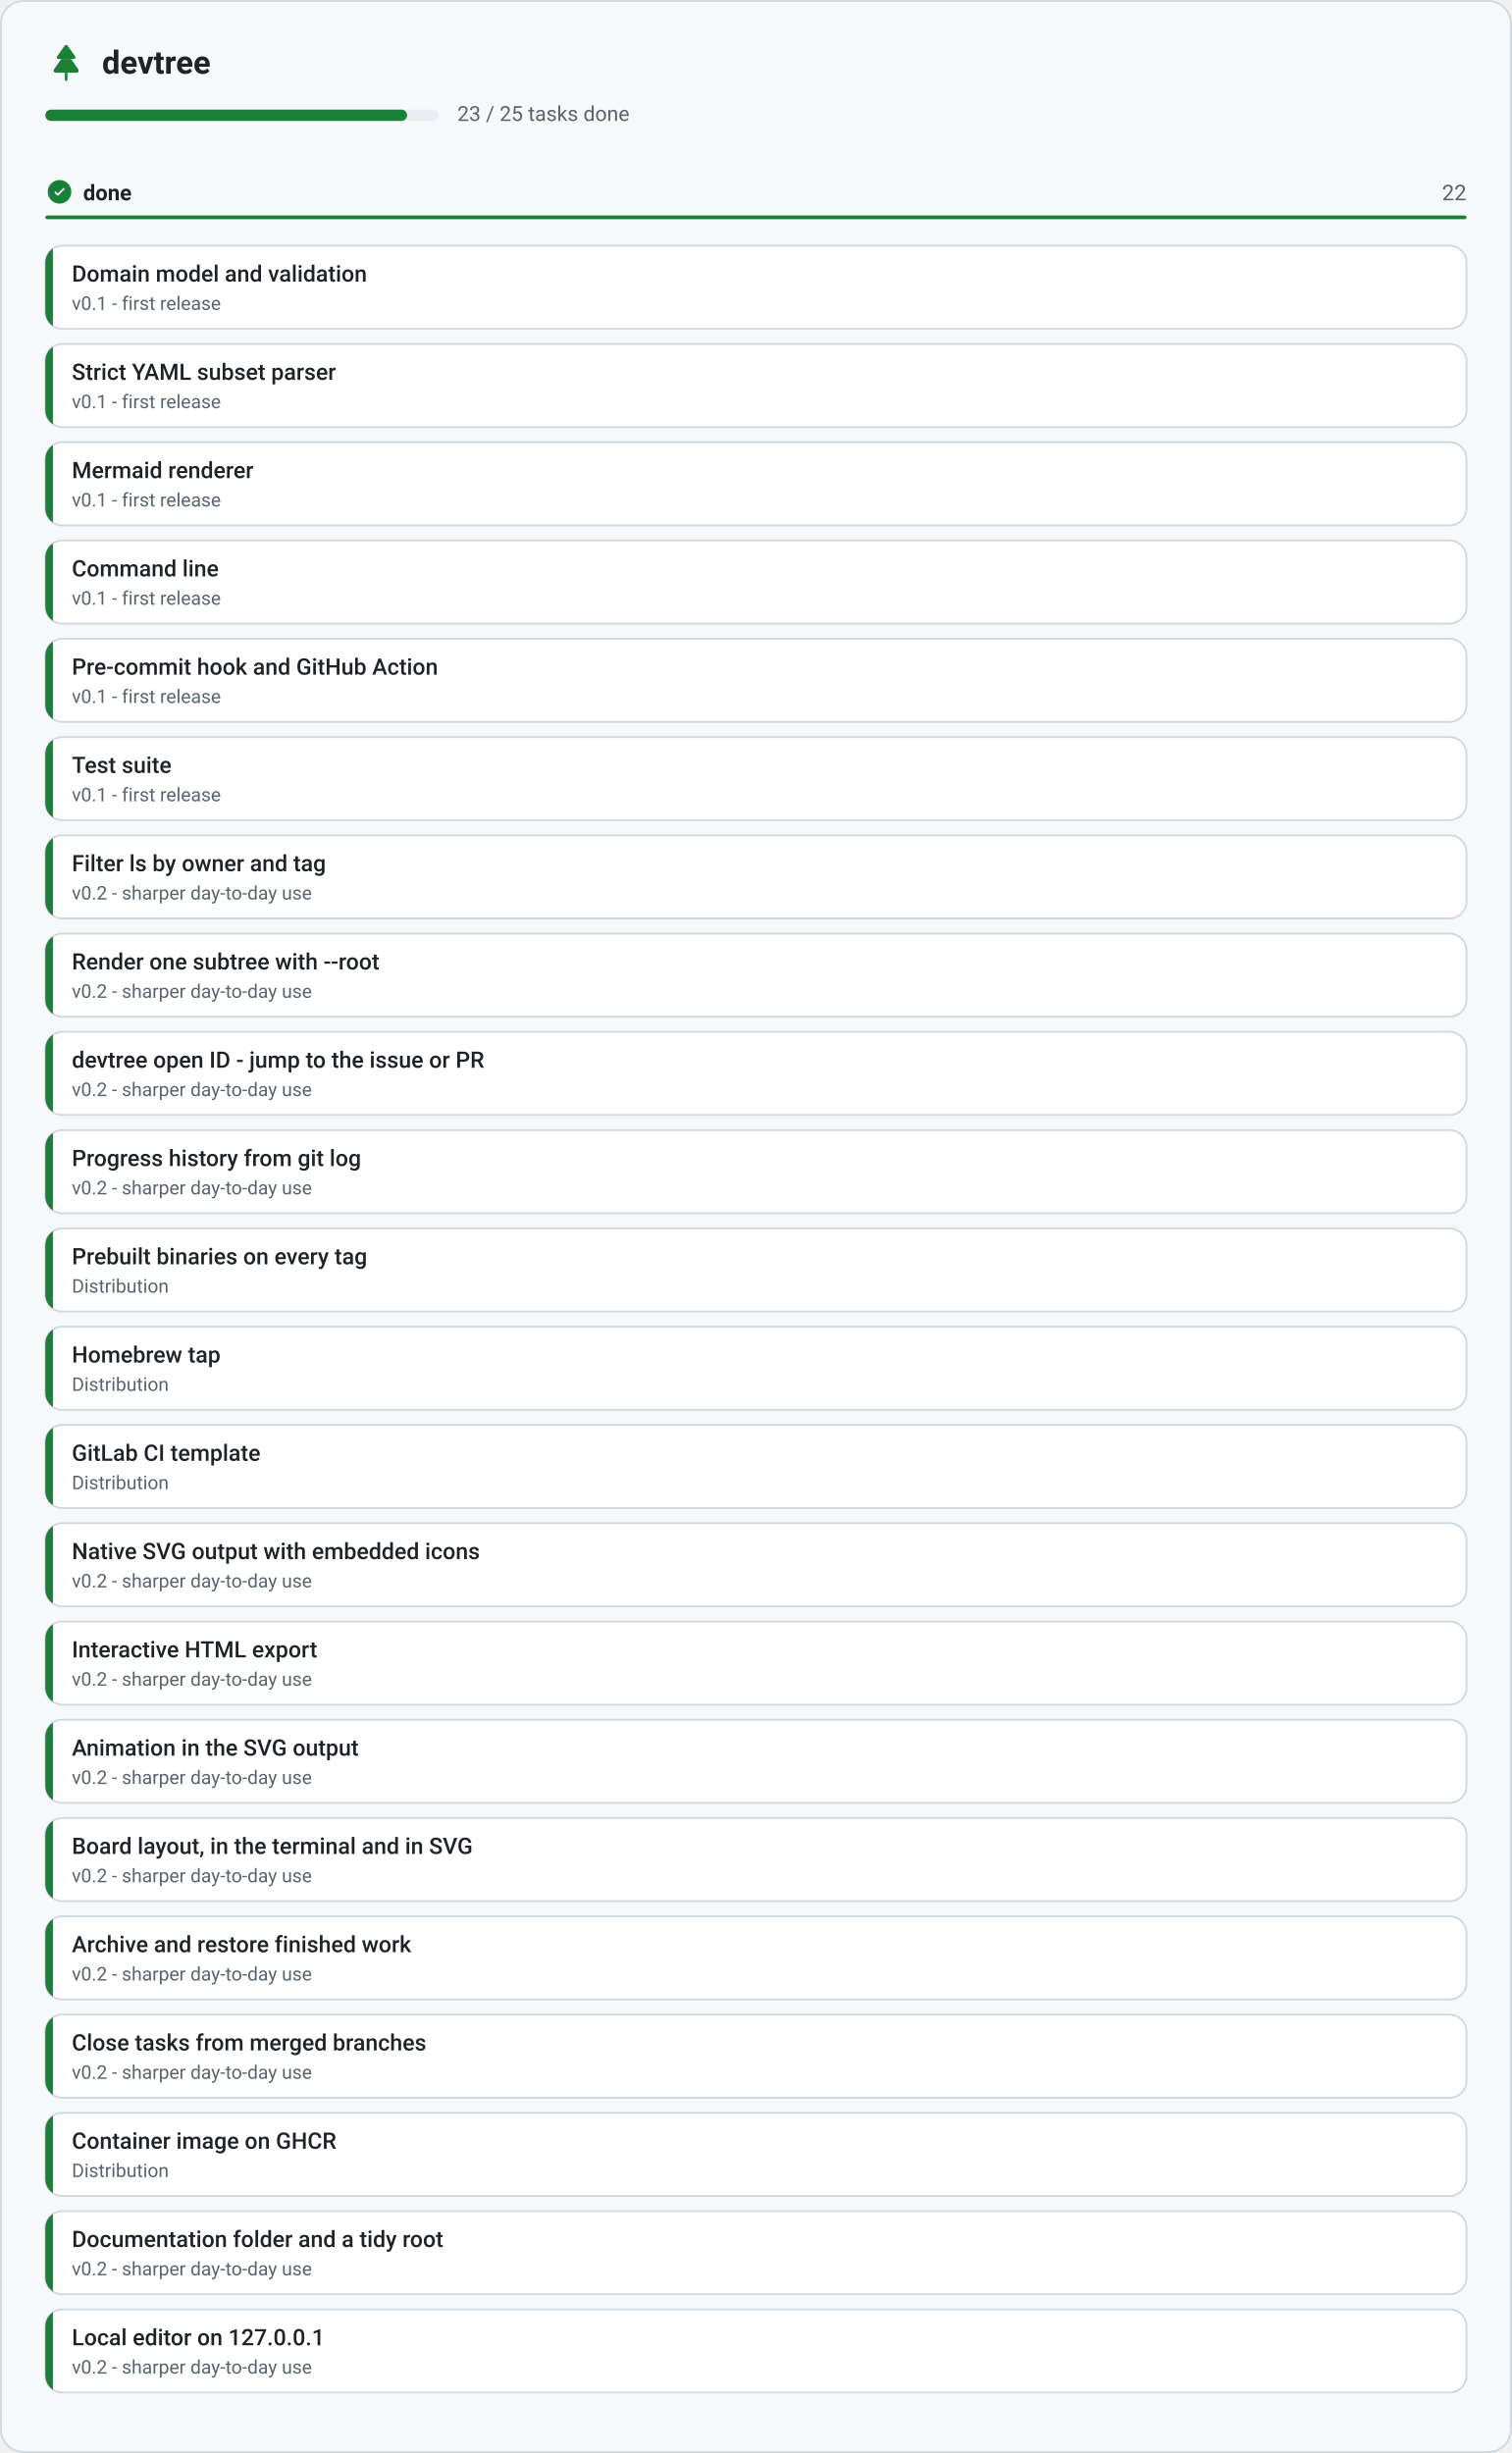
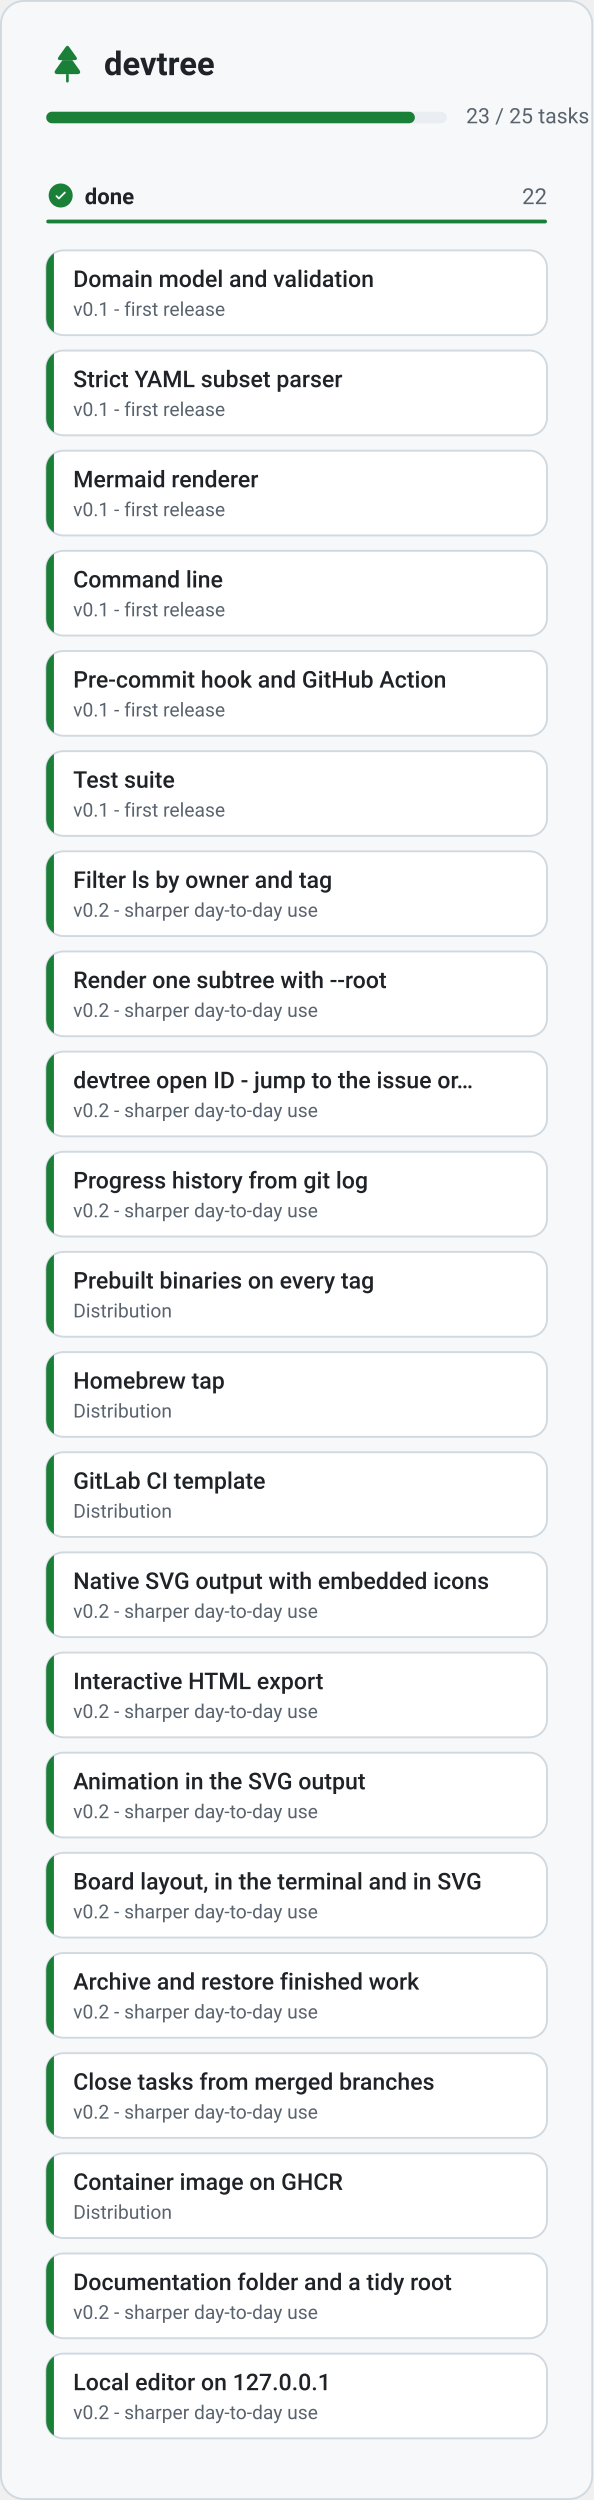
- <svg xmlns="http://www.w3.org/2000/svg" width="800" height="1298" viewBox="0 0 800 1298" font-family="system-ui,-apple-system,'Segoe UI',Roboto,'Helvetica Neue',Arial,sans-serif" role="img" aria-label="devtree board">
+ <svg xmlns="http://www.w3.org/2000/svg" width="308" height="1298" viewBox="0 0 308 1298" font-family="system-ui,-apple-system,'Segoe UI',Roboto,'Helvetica Neue',Arial,sans-serif" role="img" aria-label="devtree board">
  <style>
@keyframes dt-flow { to { stroke-dashoffset: -16 } }
@keyframes dt-grow { from { transform: scaleX(0) } to { transform: scaleX(1) } }
@keyframes dt-spin { to { transform: rotate(360deg) } }
@keyframes dt-rise { from { opacity: 0; transform: translateY(7px) } to { opacity: 1; transform: none } }
@keyframes dt-pulse { 0%, 100% { opacity: 1 } 50% { opacity: .45 } }
@keyframes dt-marquee { from { transform: translateX(-50%) } to { transform: none } }
.dt-flow { animation: dt-flow 1.1s linear infinite }
.dt-grow { animation: dt-grow .9s cubic-bezier(.2,.8,.2,1) both; transform-box: fill-box; transform-origin: left center }
.dt-spin { animation: dt-spin 8s linear infinite; transform-box: fill-box; transform-origin: center }
.dt-rise { animation: dt-rise .55s cubic-bezier(.2,.8,.2,1) backwards }
.dt-pulse { animation: dt-pulse 2.4s ease-in-out infinite }
.dt-marquee { animation: dt-marquee 26s linear infinite; transform-box: fill-box }
@media (prefers-reduced-motion: reduce), print {
  .dt-flow, .dt-grow, .dt-spin, .dt-rise, .dt-pulse, .dt-marquee { animation: none }
}
</style>
  <defs>
    <clipPath id="dt-col-0">
-       <rect x="0" y="0" width="752.0" height="44.0" rx="9" />
+       <rect x="0" y="0" width="260.0" height="44.0" rx="9" />
    </clipPath>
  </defs>
-   <rect x="0.5" y="0.5" width="799.0" height="1297.0" rx="12.0" fill="#f6f8fa" stroke="#d1d9e0" />
+   <rect x="0.5" y="0.5" width="307.0" height="1297.0" rx="12.0" fill="#f6f8fa" stroke="#d1d9e0" />
  <g transform="translate(24.0,22.0) scale(0.9167)" style="color:#1a7f37">
    <path d="M16.169 10.06H7.829C6.649 10.06 6.239 9.27 6.929 8.31L11.099 2.47C11.589 1.77 12.409 1.77 12.899 2.47L17.069 8.31C17.759 9.27 17.349 10.06 16.169 10.06Z" fill="currentColor" />
    <path d="M17.59 17.999H6.41C4.83 17.999 4.29 16.949 5.22 15.669L9.21 10.059H14.79L18.78 15.669C19.71 16.949 19.17 17.999 17.59 17.999Z" fill="currentColor" />
    <path d="M12.75 18V22C12.75 22.41 12.41 22.75 12 22.75C11.59 22.75 11.25 22.41 11.25 22V18H12.75Z" fill="currentColor" />
  </g>
  <text x="54.0" y="39.0" font-size="17" font-weight="600" fill="#1f2328">devtree</text>
  <rect x="24.0" y="58.0" width="208.0" height="6.0" rx="3.0" fill="#eaeef2" />
  <rect x="24.0" y="58.0" width="191.4" height="6.0" rx="3.0" fill="#1a7f37" class="dt-grow" />
  <text x="242.0" y="64.0" font-size="11" fill="#59636e">23 / 25 tasks done</text>
  <g transform="translate(24.0,94.0) scale(0.625)" style="color:#1a7f37">
    <path fill-rule="evenodd" clip-rule="evenodd" d="M22 12C22 17.523 17.523 22 12 22C6.477 22 2 17.523 2 12C2 6.477 6.477 2 12 2C17.523 2 22 6.477 22 12ZM16.03 8.97C16.323 9.263 16.323 9.737 16.03 10.03L11.03 15.03C10.737 15.323 10.263 15.323 9.97 15.03L7.97 13.03C7.677 12.737 7.677 12.263 7.97 11.97C8.263 11.677 8.737 11.677 9.03 11.97L10.5 13.439L12.735 11.204L14.97 8.97C15.263 8.677 15.737 8.677 16.03 8.97Z" fill="currentColor" />
  </g>
  <text x="44.0" y="106.0" font-size="11.5" fill="#1f2328" font-weight="600">done</text>
-   <text x="776.0" y="106.0" font-size="11.5" fill="#59636e" text-anchor="end">22</text>
-   <rect x="24.0" y="114.0" width="752.0" height="2.0" rx="1.0" fill="#1a7f37" />
+   <text x="284.0" y="106.0" font-size="11.5" fill="#59636e" text-anchor="end">22</text>
+   <rect x="24.0" y="114.0" width="260.0" height="2.0" rx="1.0" fill="#1a7f37" />
  <g class="dt-rise" style="animation-delay:0.00s">
-     <rect x="24.0" y="130.0" width="752.0" height="44.0" rx="9.0" fill="#ffffff" stroke="#d1d9e0" />
+     <rect x="24.0" y="130.0" width="260.0" height="44.0" rx="9.0" fill="#ffffff" stroke="#d1d9e0" />
    <g transform="translate(24.0,130.0)" clip-path="url(#dt-col-0)">
      <rect x="0.0" y="0.0" width="4.0" height="44.0" rx="0.0" fill="#1a7f37" />
    </g>
    <text x="38.0" y="149.0" font-size="12.0" fill="#1f2328" font-weight="500">Domain model and validation</text>
    <text x="38.0" y="164.0" font-size="10.0" fill="#59636e">v0.1 - first release</text>
  </g>
  <g class="dt-rise" style="animation-delay:0.04s">
-     <rect x="24.0" y="182.0" width="752.0" height="44.0" rx="9.0" fill="#ffffff" stroke="#d1d9e0" />
+     <rect x="24.0" y="182.0" width="260.0" height="44.0" rx="9.0" fill="#ffffff" stroke="#d1d9e0" />
    <g transform="translate(24.0,182.0)" clip-path="url(#dt-col-0)">
      <rect x="0.0" y="0.0" width="4.0" height="44.0" rx="0.0" fill="#1a7f37" />
    </g>
    <text x="38.0" y="201.0" font-size="12.0" fill="#1f2328" font-weight="500">Strict YAML subset parser</text>
    <text x="38.0" y="216.0" font-size="10.0" fill="#59636e">v0.1 - first release</text>
  </g>
  <g class="dt-rise" style="animation-delay:0.07s">
-     <rect x="24.0" y="234.0" width="752.0" height="44.0" rx="9.0" fill="#ffffff" stroke="#d1d9e0" />
+     <rect x="24.0" y="234.0" width="260.0" height="44.0" rx="9.0" fill="#ffffff" stroke="#d1d9e0" />
    <g transform="translate(24.0,234.0)" clip-path="url(#dt-col-0)">
      <rect x="0.0" y="0.0" width="4.0" height="44.0" rx="0.0" fill="#1a7f37" />
    </g>
    <text x="38.0" y="253.0" font-size="12.0" fill="#1f2328" font-weight="500">Mermaid renderer</text>
    <text x="38.0" y="268.0" font-size="10.0" fill="#59636e">v0.1 - first release</text>
  </g>
  <g class="dt-rise" style="animation-delay:0.11s">
-     <rect x="24.0" y="286.0" width="752.0" height="44.0" rx="9.0" fill="#ffffff" stroke="#d1d9e0" />
+     <rect x="24.0" y="286.0" width="260.0" height="44.0" rx="9.0" fill="#ffffff" stroke="#d1d9e0" />
    <g transform="translate(24.0,286.0)" clip-path="url(#dt-col-0)">
      <rect x="0.0" y="0.0" width="4.0" height="44.0" rx="0.0" fill="#1a7f37" />
    </g>
    <text x="38.0" y="305.0" font-size="12.0" fill="#1f2328" font-weight="500">Command line</text>
    <text x="38.0" y="320.0" font-size="10.0" fill="#59636e">v0.1 - first release</text>
  </g>
  <g class="dt-rise" style="animation-delay:0.14s">
-     <rect x="24.0" y="338.0" width="752.0" height="44.0" rx="9.0" fill="#ffffff" stroke="#d1d9e0" />
+     <rect x="24.0" y="338.0" width="260.0" height="44.0" rx="9.0" fill="#ffffff" stroke="#d1d9e0" />
    <g transform="translate(24.0,338.0)" clip-path="url(#dt-col-0)">
      <rect x="0.0" y="0.0" width="4.0" height="44.0" rx="0.0" fill="#1a7f37" />
    </g>
    <text x="38.0" y="357.0" font-size="12.0" fill="#1f2328" font-weight="500">Pre-commit hook and GitHub Action</text>
    <text x="38.0" y="372.0" font-size="10.0" fill="#59636e">v0.1 - first release</text>
  </g>
  <g class="dt-rise" style="animation-delay:0.18s">
-     <rect x="24.0" y="390.0" width="752.0" height="44.0" rx="9.0" fill="#ffffff" stroke="#d1d9e0" />
+     <rect x="24.0" y="390.0" width="260.0" height="44.0" rx="9.0" fill="#ffffff" stroke="#d1d9e0" />
    <g transform="translate(24.0,390.0)" clip-path="url(#dt-col-0)">
      <rect x="0.0" y="0.0" width="4.0" height="44.0" rx="0.0" fill="#1a7f37" />
    </g>
    <text x="38.0" y="409.0" font-size="12.0" fill="#1f2328" font-weight="500">Test suite</text>
    <text x="38.0" y="424.0" font-size="10.0" fill="#59636e">v0.1 - first release</text>
  </g>
  <g class="dt-rise" style="animation-delay:0.21s">
-     <rect x="24.0" y="442.0" width="752.0" height="44.0" rx="9.0" fill="#ffffff" stroke="#d1d9e0" />
+     <rect x="24.0" y="442.0" width="260.0" height="44.0" rx="9.0" fill="#ffffff" stroke="#d1d9e0" />
    <g transform="translate(24.0,442.0)" clip-path="url(#dt-col-0)">
      <rect x="0.0" y="0.0" width="4.0" height="44.0" rx="0.0" fill="#1a7f37" />
    </g>
    <text x="38.0" y="461.0" font-size="12.0" fill="#1f2328" font-weight="500">Filter ls by owner and tag</text>
    <text x="38.0" y="476.0" font-size="10.0" fill="#59636e">v0.2 - sharper day-to-day use</text>
  </g>
  <g class="dt-rise" style="animation-delay:0.25s">
-     <rect x="24.0" y="494.0" width="752.0" height="44.0" rx="9.0" fill="#ffffff" stroke="#d1d9e0" />
+     <rect x="24.0" y="494.0" width="260.0" height="44.0" rx="9.0" fill="#ffffff" stroke="#d1d9e0" />
    <g transform="translate(24.0,494.0)" clip-path="url(#dt-col-0)">
      <rect x="0.0" y="0.0" width="4.0" height="44.0" rx="0.0" fill="#1a7f37" />
    </g>
    <text x="38.0" y="513.0" font-size="12.0" fill="#1f2328" font-weight="500">Render one subtree with --root</text>
    <text x="38.0" y="528.0" font-size="10.0" fill="#59636e">v0.2 - sharper day-to-day use</text>
  </g>
  <g class="dt-rise" style="animation-delay:0.28s">
-     <rect x="24.0" y="546.0" width="752.0" height="44.0" rx="9.0" fill="#ffffff" stroke="#d1d9e0" />
+     <rect x="24.0" y="546.0" width="260.0" height="44.0" rx="9.0" fill="#ffffff" stroke="#d1d9e0" />
    <g transform="translate(24.0,546.0)" clip-path="url(#dt-col-0)">
      <rect x="0.0" y="0.0" width="4.0" height="44.0" rx="0.0" fill="#1a7f37" />
    </g>
-     <text x="38.0" y="565.0" font-size="12.0" fill="#1f2328" font-weight="500">devtree open ID - jump to the issue or PR</text>
+     <text x="38.0" y="565.0" font-size="12.0" fill="#1f2328" font-weight="500">devtree open ID - jump to the issue or…</text>
    <text x="38.0" y="580.0" font-size="10.0" fill="#59636e">v0.2 - sharper day-to-day use</text>
  </g>
  <g class="dt-rise" style="animation-delay:0.32s">
-     <rect x="24.0" y="598.0" width="752.0" height="44.0" rx="9.0" fill="#ffffff" stroke="#d1d9e0" />
+     <rect x="24.0" y="598.0" width="260.0" height="44.0" rx="9.0" fill="#ffffff" stroke="#d1d9e0" />
    <g transform="translate(24.0,598.0)" clip-path="url(#dt-col-0)">
      <rect x="0.0" y="0.0" width="4.0" height="44.0" rx="0.0" fill="#1a7f37" />
    </g>
    <text x="38.0" y="617.0" font-size="12.0" fill="#1f2328" font-weight="500">Progress history from git log</text>
    <text x="38.0" y="632.0" font-size="10.0" fill="#59636e">v0.2 - sharper day-to-day use</text>
  </g>
  <g class="dt-rise" style="animation-delay:0.35s">
-     <rect x="24.0" y="650.0" width="752.0" height="44.0" rx="9.0" fill="#ffffff" stroke="#d1d9e0" />
+     <rect x="24.0" y="650.0" width="260.0" height="44.0" rx="9.0" fill="#ffffff" stroke="#d1d9e0" />
    <g transform="translate(24.0,650.0)" clip-path="url(#dt-col-0)">
      <rect x="0.0" y="0.0" width="4.0" height="44.0" rx="0.0" fill="#1a7f37" />
    </g>
    <text x="38.0" y="669.0" font-size="12.0" fill="#1f2328" font-weight="500">Prebuilt binaries on every tag</text>
    <text x="38.0" y="684.0" font-size="10.0" fill="#59636e">Distribution</text>
  </g>
  <g class="dt-rise" style="animation-delay:0.39s">
-     <rect x="24.0" y="702.0" width="752.0" height="44.0" rx="9.0" fill="#ffffff" stroke="#d1d9e0" />
+     <rect x="24.0" y="702.0" width="260.0" height="44.0" rx="9.0" fill="#ffffff" stroke="#d1d9e0" />
    <g transform="translate(24.0,702.0)" clip-path="url(#dt-col-0)">
      <rect x="0.0" y="0.0" width="4.0" height="44.0" rx="0.0" fill="#1a7f37" />
    </g>
    <text x="38.0" y="721.0" font-size="12.0" fill="#1f2328" font-weight="500">Homebrew tap</text>
    <text x="38.0" y="736.0" font-size="10.0" fill="#59636e">Distribution</text>
  </g>
  <g class="dt-rise" style="animation-delay:0.42s">
-     <rect x="24.0" y="754.0" width="752.0" height="44.0" rx="9.0" fill="#ffffff" stroke="#d1d9e0" />
+     <rect x="24.0" y="754.0" width="260.0" height="44.0" rx="9.0" fill="#ffffff" stroke="#d1d9e0" />
    <g transform="translate(24.0,754.0)" clip-path="url(#dt-col-0)">
      <rect x="0.0" y="0.0" width="4.0" height="44.0" rx="0.0" fill="#1a7f37" />
    </g>
    <text x="38.0" y="773.0" font-size="12.0" fill="#1f2328" font-weight="500">GitLab CI template</text>
    <text x="38.0" y="788.0" font-size="10.0" fill="#59636e">Distribution</text>
  </g>
  <g class="dt-rise" style="animation-delay:0.46s">
-     <rect x="24.0" y="806.0" width="752.0" height="44.0" rx="9.0" fill="#ffffff" stroke="#d1d9e0" />
+     <rect x="24.0" y="806.0" width="260.0" height="44.0" rx="9.0" fill="#ffffff" stroke="#d1d9e0" />
    <g transform="translate(24.0,806.0)" clip-path="url(#dt-col-0)">
      <rect x="0.0" y="0.0" width="4.0" height="44.0" rx="0.0" fill="#1a7f37" />
    </g>
    <text x="38.0" y="825.0" font-size="12.0" fill="#1f2328" font-weight="500">Native SVG output with embedded icons</text>
    <text x="38.0" y="840.0" font-size="10.0" fill="#59636e">v0.2 - sharper day-to-day use</text>
  </g>
  <g class="dt-rise" style="animation-delay:0.49s">
-     <rect x="24.0" y="858.0" width="752.0" height="44.0" rx="9.0" fill="#ffffff" stroke="#d1d9e0" />
+     <rect x="24.0" y="858.0" width="260.0" height="44.0" rx="9.0" fill="#ffffff" stroke="#d1d9e0" />
    <g transform="translate(24.0,858.0)" clip-path="url(#dt-col-0)">
      <rect x="0.0" y="0.0" width="4.0" height="44.0" rx="0.0" fill="#1a7f37" />
    </g>
    <text x="38.0" y="877.0" font-size="12.0" fill="#1f2328" font-weight="500">Interactive HTML export</text>
    <text x="38.0" y="892.0" font-size="10.0" fill="#59636e">v0.2 - sharper day-to-day use</text>
  </g>
  <g class="dt-rise" style="animation-delay:0.53s">
-     <rect x="24.0" y="910.0" width="752.0" height="44.0" rx="9.0" fill="#ffffff" stroke="#d1d9e0" />
+     <rect x="24.0" y="910.0" width="260.0" height="44.0" rx="9.0" fill="#ffffff" stroke="#d1d9e0" />
    <g transform="translate(24.0,910.0)" clip-path="url(#dt-col-0)">
      <rect x="0.0" y="0.0" width="4.0" height="44.0" rx="0.0" fill="#1a7f37" />
    </g>
    <text x="38.0" y="929.0" font-size="12.0" fill="#1f2328" font-weight="500">Animation in the SVG output</text>
    <text x="38.0" y="944.0" font-size="10.0" fill="#59636e">v0.2 - sharper day-to-day use</text>
  </g>
  <g class="dt-rise" style="animation-delay:0.56s">
-     <rect x="24.0" y="962.0" width="752.0" height="44.0" rx="9.0" fill="#ffffff" stroke="#d1d9e0" />
+     <rect x="24.0" y="962.0" width="260.0" height="44.0" rx="9.0" fill="#ffffff" stroke="#d1d9e0" />
    <g transform="translate(24.0,962.0)" clip-path="url(#dt-col-0)">
      <rect x="0.0" y="0.0" width="4.0" height="44.0" rx="0.0" fill="#1a7f37" />
    </g>
    <text x="38.0" y="981.0" font-size="12.0" fill="#1f2328" font-weight="500">Board layout, in the terminal and in SVG</text>
    <text x="38.0" y="996.0" font-size="10.0" fill="#59636e">v0.2 - sharper day-to-day use</text>
  </g>
  <g class="dt-rise" style="animation-delay:0.60s">
-     <rect x="24.0" y="1014.0" width="752.0" height="44.0" rx="9.0" fill="#ffffff" stroke="#d1d9e0" />
+     <rect x="24.0" y="1014.0" width="260.0" height="44.0" rx="9.0" fill="#ffffff" stroke="#d1d9e0" />
    <g transform="translate(24.0,1014.0)" clip-path="url(#dt-col-0)">
      <rect x="0.0" y="0.0" width="4.0" height="44.0" rx="0.0" fill="#1a7f37" />
    </g>
    <text x="38.0" y="1033.0" font-size="12.0" fill="#1f2328" font-weight="500">Archive and restore finished work</text>
    <text x="38.0" y="1048.0" font-size="10.0" fill="#59636e">v0.2 - sharper day-to-day use</text>
  </g>
  <g class="dt-rise" style="animation-delay:0.63s">
-     <rect x="24.0" y="1066.0" width="752.0" height="44.0" rx="9.0" fill="#ffffff" stroke="#d1d9e0" />
+     <rect x="24.0" y="1066.0" width="260.0" height="44.0" rx="9.0" fill="#ffffff" stroke="#d1d9e0" />
    <g transform="translate(24.0,1066.0)" clip-path="url(#dt-col-0)">
      <rect x="0.0" y="0.0" width="4.0" height="44.0" rx="0.0" fill="#1a7f37" />
    </g>
    <text x="38.0" y="1085.0" font-size="12.0" fill="#1f2328" font-weight="500">Close tasks from merged branches</text>
    <text x="38.0" y="1100.0" font-size="10.0" fill="#59636e">v0.2 - sharper day-to-day use</text>
  </g>
  <g class="dt-rise" style="animation-delay:0.67s">
-     <rect x="24.0" y="1118.0" width="752.0" height="44.0" rx="9.0" fill="#ffffff" stroke="#d1d9e0" />
+     <rect x="24.0" y="1118.0" width="260.0" height="44.0" rx="9.0" fill="#ffffff" stroke="#d1d9e0" />
    <g transform="translate(24.0,1118.0)" clip-path="url(#dt-col-0)">
      <rect x="0.0" y="0.0" width="4.0" height="44.0" rx="0.0" fill="#1a7f37" />
    </g>
    <text x="38.0" y="1137.0" font-size="12.0" fill="#1f2328" font-weight="500">Container image on GHCR</text>
    <text x="38.0" y="1152.0" font-size="10.0" fill="#59636e">Distribution</text>
  </g>
  <g class="dt-rise" style="animation-delay:0.70s">
-     <rect x="24.0" y="1170.0" width="752.0" height="44.0" rx="9.0" fill="#ffffff" stroke="#d1d9e0" />
+     <rect x="24.0" y="1170.0" width="260.0" height="44.0" rx="9.0" fill="#ffffff" stroke="#d1d9e0" />
    <g transform="translate(24.0,1170.0)" clip-path="url(#dt-col-0)">
      <rect x="0.0" y="0.0" width="4.0" height="44.0" rx="0.0" fill="#1a7f37" />
    </g>
    <text x="38.0" y="1189.0" font-size="12.0" fill="#1f2328" font-weight="500">Documentation folder and a tidy root</text>
    <text x="38.0" y="1204.0" font-size="10.0" fill="#59636e">v0.2 - sharper day-to-day use</text>
  </g>
  <g class="dt-rise" style="animation-delay:0.70s">
-     <rect x="24.0" y="1222.0" width="752.0" height="44.0" rx="9.0" fill="#ffffff" stroke="#d1d9e0" />
+     <rect x="24.0" y="1222.0" width="260.0" height="44.0" rx="9.0" fill="#ffffff" stroke="#d1d9e0" />
    <g transform="translate(24.0,1222.0)" clip-path="url(#dt-col-0)">
      <rect x="0.0" y="0.0" width="4.0" height="44.0" rx="0.0" fill="#1a7f37" />
    </g>
    <text x="38.0" y="1241.0" font-size="12.0" fill="#1f2328" font-weight="500">Local editor on 127.0.0.1</text>
    <text x="38.0" y="1256.0" font-size="10.0" fill="#59636e">v0.2 - sharper day-to-day use</text>
  </g>
</svg>
